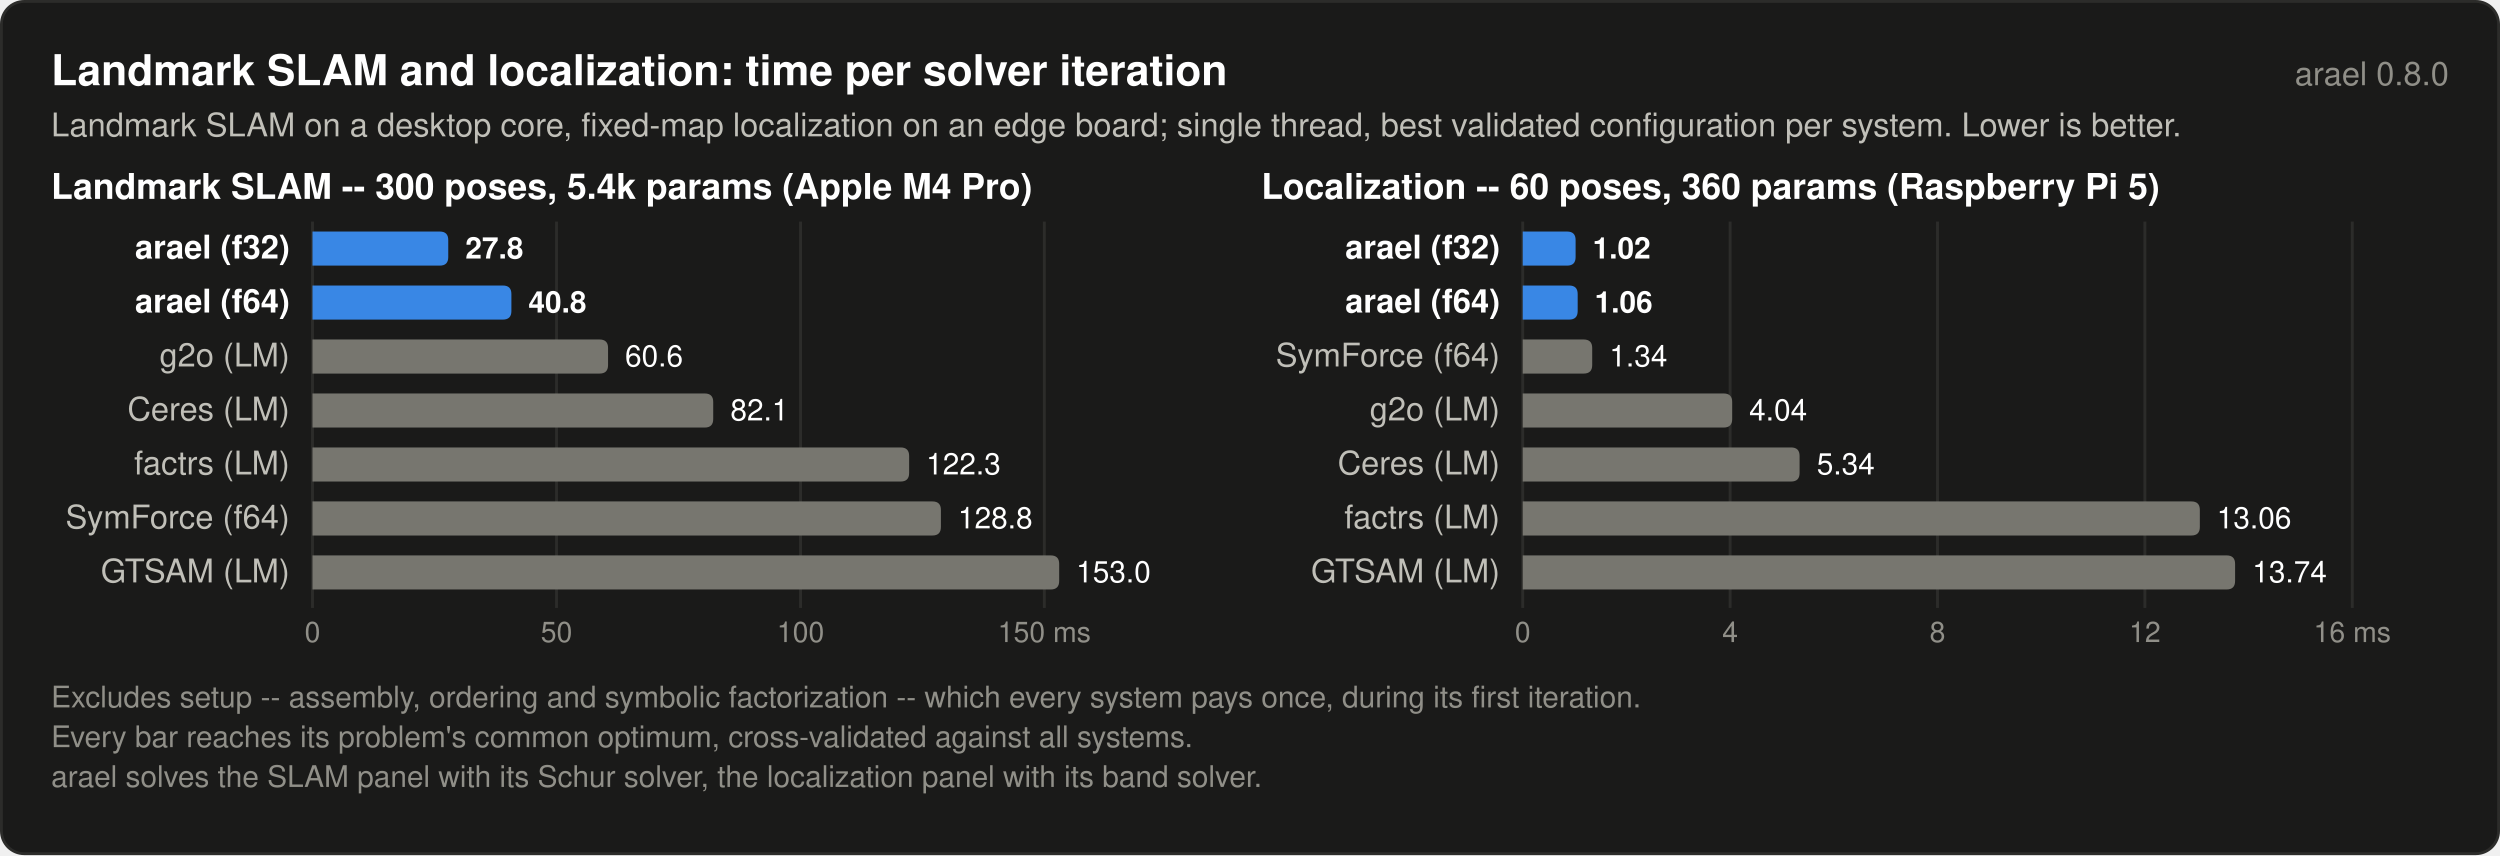
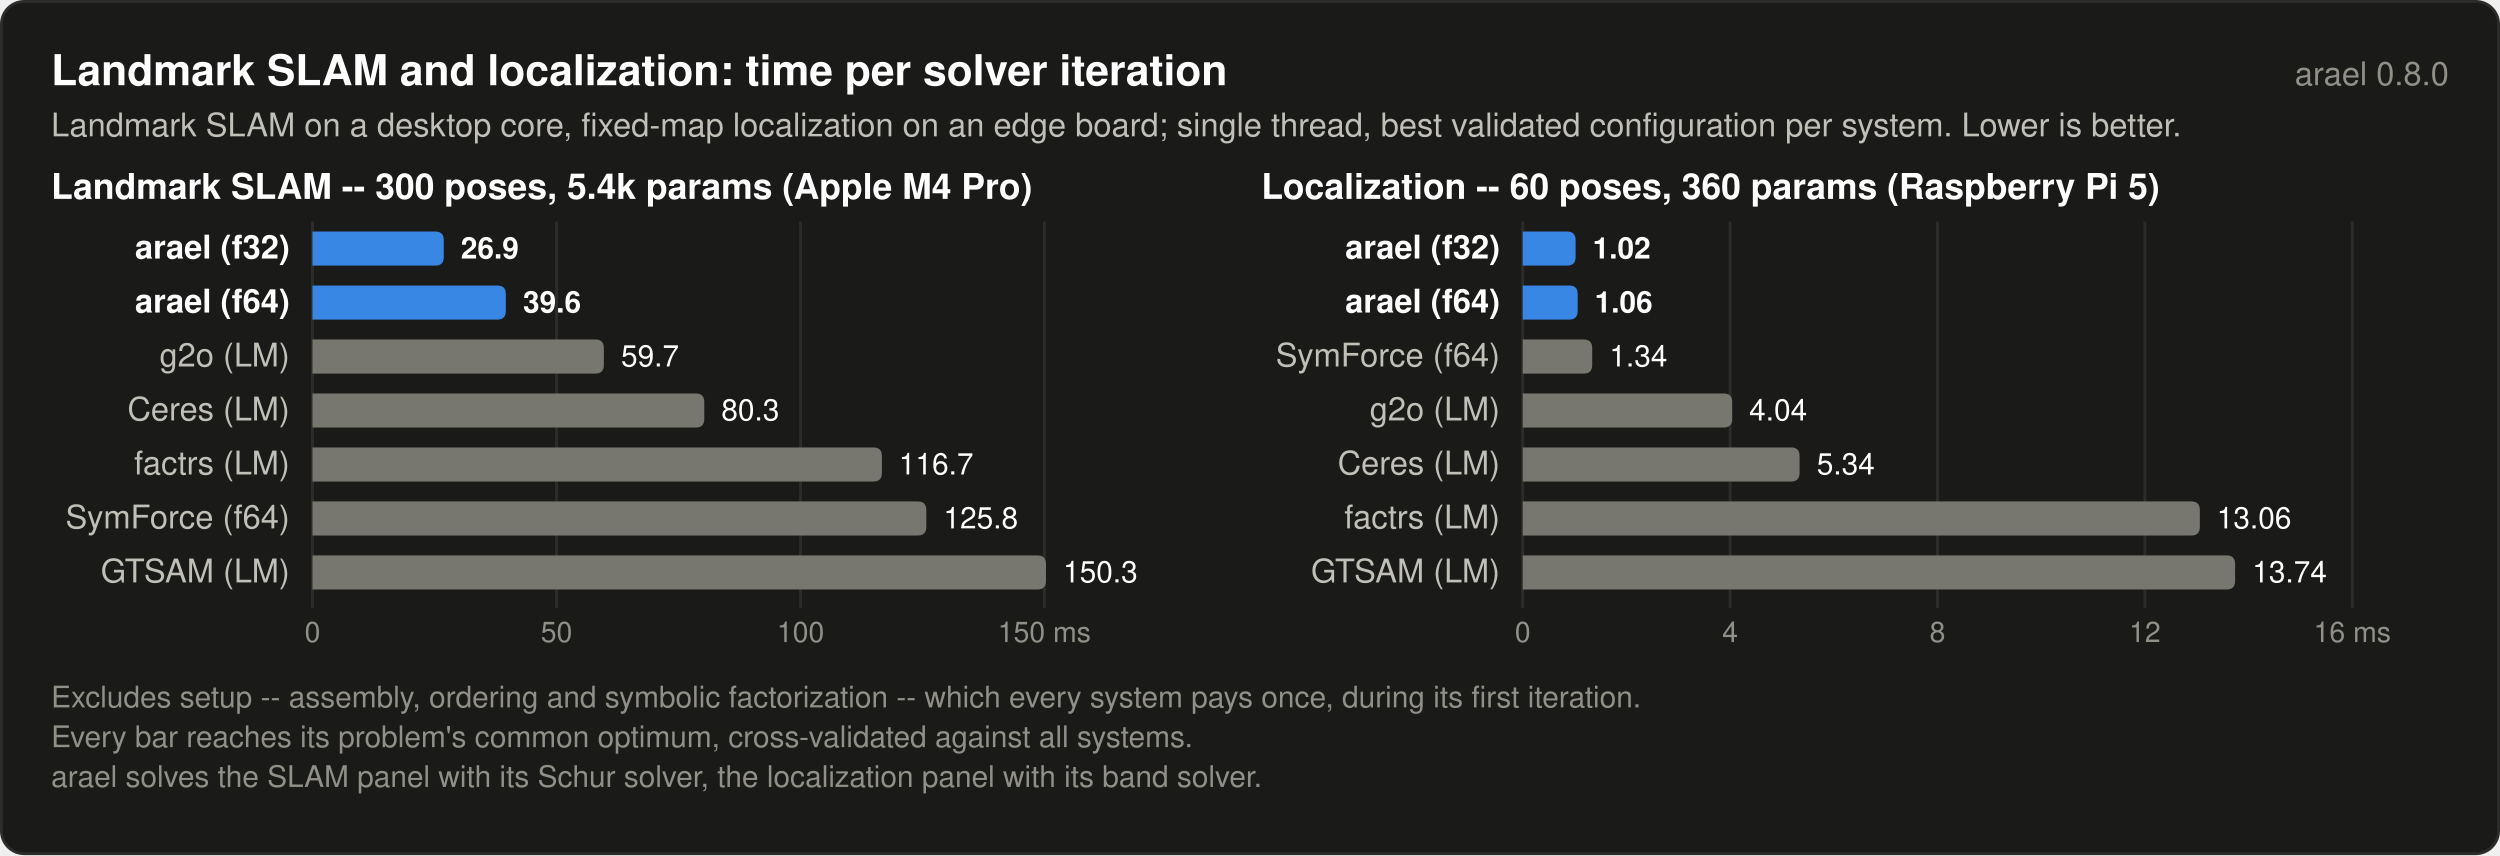
<svg xmlns="http://www.w3.org/2000/svg" width="880" height="301" viewBox="0 0 880 301" font-family="ui-sans-serif, system-ui, -apple-system, 'Segoe UI', Helvetica, Arial, sans-serif">
  <rect x="0.5" y="0.5" width="879" height="300" rx="8" fill="#1a1a19" stroke="#2c2c2a" />
  <text x="18" y="30" font-size="15" font-weight="600" fill="#ffffff">Landmark SLAM and localization: time per solver iteration</text>
  <text x="862" y="30" font-size="11.5" text-anchor="end" fill="#908f88">arael 0.8.0</text>
  <text x="18" y="48" font-size="11.5" fill="#c0bfb8">Landmark SLAM on a desktop core, fixed-map localization on an edge board; single thread, best validated configuration per system. Lower is better.</text>
  <text x="18" y="70" font-size="12.5" font-weight="600" fill="#ffffff">Landmark SLAM -- 300 poses, 5.4k params (Apple M4 Pro)</text>
  <line x1="110.0" y1="78" x2="110.0" y2="214" stroke="#2c2c2a" stroke-width="1" />
  <text x="110.0" y="226" font-size="10" text-anchor="middle" fill="#908f88">0</text>
  <line x1="195.9" y1="78" x2="195.9" y2="214" stroke="#2c2c2a" stroke-width="1" />
  <text x="195.9" y="226" font-size="10" text-anchor="middle" fill="#908f88">50</text>
  <line x1="281.8" y1="78" x2="281.8" y2="214" stroke="#2c2c2a" stroke-width="1" />
  <text x="281.8" y="226" font-size="10" text-anchor="middle" fill="#908f88">100</text>
  <line x1="367.6" y1="78" x2="367.6" y2="214" stroke="#2c2c2a" stroke-width="1" />
  <text x="367.6" y="226" font-size="10" text-anchor="middle" fill="#908f88">150 ms</text>
  <text x="102" y="91.0" font-size="11.5" text-anchor="end" font-weight="600" fill="#ffffff">arael (f32)</text>
-   <path d="M110,81.5 L154.785,81.5 Q157.785,81.5 157.785,84.5 L157.785,90.5 Q157.785,93.5 154.785,93.5 L110,93.5 Z" fill="#3987e5" />
-   <text x="163.8" y="91.0" font-size="10.5" font-weight="600" fill="#ffffff">27.8</text>
+   <path d="M110,81.5 L153.205,81.5 Q156.205,81.5 156.205,84.5 L156.205,90.5 Q156.205,93.5 153.205,93.5 L110,93.5 Z" fill="#3987e5" />
+   <text x="162.2" y="91.0" font-size="10.5" font-weight="600" fill="#ffffff">26.9</text>
  <text x="102" y="110.0" font-size="11.5" text-anchor="end" font-weight="600" fill="#ffffff">arael (f64)</text>
-   <path d="M110,100.5 L177.011,100.5 Q180.011,100.5 180.011,103.5 L180.011,109.5 Q180.011,112.5 177.011,112.5 L110,112.5 Z" fill="#3987e5" />
-   <text x="186.0" y="110.0" font-size="10.5" font-weight="600" fill="#ffffff">40.8</text>
+   <path d="M110,100.5 L175.053,100.5 Q178.053,100.5 178.053,103.5 L178.053,109.5 Q178.053,112.5 175.053,112.5 L110,112.5 Z" fill="#3987e5" />
+   <text x="184.1" y="110.0" font-size="10.5" font-weight="600" fill="#ffffff">39.6</text>
  <text x="102" y="129.0" font-size="11.5" text-anchor="end" fill="#c0bfb8">g2o (LM)</text>
-   <path d="M110,119.5 L211.038,119.5 Q214.038,119.5 214.038,122.5 L214.038,128.5 Q214.038,131.5 211.038,131.5 L110,131.5 Z" fill="#77766f" />
-   <text x="220.0" y="129.0" font-size="10.5" fill="#ffffff">60.6</text>
+   <path d="M110,119.5 L209.561,119.5 Q212.561,119.5 212.561,122.5 L212.561,128.5 Q212.561,131.5 209.561,131.5 L110,131.5 Z" fill="#77766f" />
+   <text x="218.6" y="129.0" font-size="10.5" fill="#ffffff">59.7</text>
  <text x="102" y="148.0" font-size="11.5" text-anchor="end" fill="#c0bfb8">Ceres (LM)</text>
-   <path d="M110,138.5 L248.053,138.5 Q251.053,138.5 251.053,141.5 L251.053,147.5 Q251.053,150.5 248.053,150.5 L110,150.5 Z" fill="#77766f" />
-   <text x="257.1" y="148.0" font-size="10.5" fill="#ffffff">82.1</text>
+   <path d="M110,138.5 L244.91,138.5 Q247.91,138.5 247.91,141.5 L247.91,147.5 Q247.91,150.5 244.91,150.5 L110,150.5 Z" fill="#77766f" />
+   <text x="253.9" y="148.0" font-size="10.5" fill="#ffffff">80.3</text>
  <text x="102" y="167.0" font-size="11.5" text-anchor="end" fill="#c0bfb8">factrs (LM)</text>
-   <path d="M110,157.5 L317.017,157.5 Q320.017,157.5 320.017,160.5 L320.017,166.5 Q320.017,169.5 317.017,169.5 L110,169.5 Z" fill="#77766f" />
-   <text x="326.0" y="167.0" font-size="10.5" fill="#ffffff">122.3</text>
+   <path d="M110,157.5 L307.432,157.5 Q310.432,157.5 310.432,160.5 L310.432,166.5 Q310.432,169.5 307.432,169.5 L110,169.5 Z" fill="#77766f" />
+   <text x="316.4" y="167.0" font-size="10.5" fill="#ffffff">116.7</text>
  <text x="102" y="186.0" font-size="11.5" text-anchor="end" fill="#c0bfb8">SymForce (f64)</text>
-   <path d="M110,176.5 L328.199,176.5 Q331.199,176.5 331.199,179.5 L331.199,185.5 Q331.199,188.5 328.199,188.5 L110,188.5 Z" fill="#77766f" />
-   <text x="337.2" y="186.0" font-size="10.5" fill="#ffffff">128.8</text>
+   <path d="M110,176.5 L323.063,176.5 Q326.063,176.5 326.063,179.5 L326.063,185.5 Q326.063,188.5 323.063,188.5 L110,188.5 Z" fill="#77766f" />
+   <text x="332.1" y="186.0" font-size="10.5" fill="#ffffff">125.8</text>
  <text x="102" y="205.0" font-size="11.5" text-anchor="end" fill="#c0bfb8">GTSAM (LM)</text>
-   <path d="M110,195.5 L369.834,195.5 Q372.834,195.5 372.834,198.5 L372.834,204.5 Q372.834,207.5 369.834,207.5 L110,207.5 Z" fill="#77766f" />
-   <text x="378.8" y="205.0" font-size="10.5" fill="#ffffff">153.0</text>
+   <path d="M110,195.5 L365.18,195.5 Q368.18,195.5 368.18,198.5 L368.18,204.5 Q368.18,207.5 365.18,207.5 L110,207.5 Z" fill="#77766f" />
+   <text x="374.2" y="205.0" font-size="10.5" fill="#ffffff">150.3</text>
  <text x="444" y="70" font-size="12.5" font-weight="600" fill="#ffffff">Localization -- 60 poses, 360 params (Raspberry Pi 5)</text>
  <line x1="536.0" y1="78" x2="536.0" y2="214" stroke="#2c2c2a" stroke-width="1" />
  <text x="536.0" y="226" font-size="10" text-anchor="middle" fill="#908f88">0</text>
  <line x1="609.0" y1="78" x2="609.0" y2="214" stroke="#2c2c2a" stroke-width="1" />
  <text x="609.0" y="226" font-size="10" text-anchor="middle" fill="#908f88">4</text>
  <line x1="682.0" y1="78" x2="682.0" y2="214" stroke="#2c2c2a" stroke-width="1" />
  <text x="682.0" y="226" font-size="10" text-anchor="middle" fill="#908f88">8</text>
  <line x1="755.0" y1="78" x2="755.0" y2="214" stroke="#2c2c2a" stroke-width="1" />
  <text x="755.0" y="226" font-size="10" text-anchor="middle" fill="#908f88">12</text>
  <line x1="828.0" y1="78" x2="828.0" y2="214" stroke="#2c2c2a" stroke-width="1" />
  <text x="828.0" y="226" font-size="10" text-anchor="middle" fill="#908f88">16 ms</text>
  <text x="528" y="91.0" font-size="11.5" text-anchor="end" font-weight="600" fill="#ffffff">arael (f32)</text>
  <path d="M536,81.5 L551.615,81.5 Q554.615,81.5 554.615,84.5 L554.615,90.5 Q554.615,93.5 551.615,93.5 L536,93.5 Z" fill="#3987e5" />
  <text x="560.6" y="91.0" font-size="10.5" font-weight="600" fill="#ffffff">1.02</text>
  <text x="528" y="110.0" font-size="11.5" text-anchor="end" font-weight="600" fill="#ffffff">arael (f64)</text>
  <path d="M536,100.5 L552.345,100.5 Q555.345,100.5 555.345,103.5 L555.345,109.5 Q555.345,112.5 552.345,112.5 L536,112.5 Z" fill="#3987e5" />
  <text x="561.3" y="110.0" font-size="10.5" font-weight="600" fill="#ffffff">1.06</text>
  <text x="528" y="129.0" font-size="11.5" text-anchor="end" fill="#c0bfb8">SymForce (f64)</text>
  <path d="M536,119.5 L557.455,119.5 Q560.455,119.5 560.455,122.5 L560.455,128.5 Q560.455,131.5 557.455,131.5 L536,131.5 Z" fill="#77766f" />
  <text x="566.5" y="129.0" font-size="10.5" fill="#ffffff">1.34</text>
  <text x="528" y="148.0" font-size="11.5" text-anchor="end" fill="#c0bfb8">g2o (LM)</text>
  <path d="M536,138.5 L606.73,138.5 Q609.73,138.5 609.73,141.5 L609.73,147.5 Q609.73,150.5 606.73,150.5 L536,150.5 Z" fill="#77766f" />
  <text x="615.7" y="148.0" font-size="10.5" fill="#ffffff">4.04</text>
  <text x="528" y="167.0" font-size="11.5" text-anchor="end" fill="#c0bfb8">Ceres (LM)</text>
  <path d="M536,157.5 L630.455,157.5 Q633.455,157.5 633.455,160.5 L633.455,166.5 Q633.455,169.5 630.455,169.5 L536,169.5 Z" fill="#77766f" />
  <text x="639.5" y="167.0" font-size="10.5" fill="#ffffff">5.34</text>
  <text x="528" y="186.0" font-size="11.5" text-anchor="end" fill="#c0bfb8">factrs (LM)</text>
  <path d="M536,176.5 L771.345,176.5 Q774.345,176.5 774.345,179.5 L774.345,185.5 Q774.345,188.5 771.345,188.5 L536,188.5 Z" fill="#77766f" />
  <text x="780.3" y="186.0" font-size="10.5" fill="#ffffff">13.06</text>
  <text x="528" y="205.0" font-size="11.5" text-anchor="end" fill="#c0bfb8">GTSAM (LM)</text>
  <path d="M536,195.5 L783.755,195.5 Q786.755,195.5 786.755,198.5 L786.755,204.5 Q786.755,207.5 783.755,207.5 L536,207.5 Z" fill="#77766f" />
  <text x="792.8" y="205.0" font-size="10.5" fill="#ffffff">13.74</text>
  <text x="18" y="249" font-size="10.5" fill="#908f88">Excludes setup -- assembly, ordering and symbolic factorization -- which every system pays once, during its first iteration.</text>
  <text x="18" y="263" font-size="10.5" fill="#908f88">Every bar reaches its problem's common optimum, cross-validated against all systems.</text>
  <text x="18" y="277" font-size="10.5" fill="#908f88">arael solves the SLAM panel with its Schur solver, the localization panel with its band solver.</text>
</svg>
